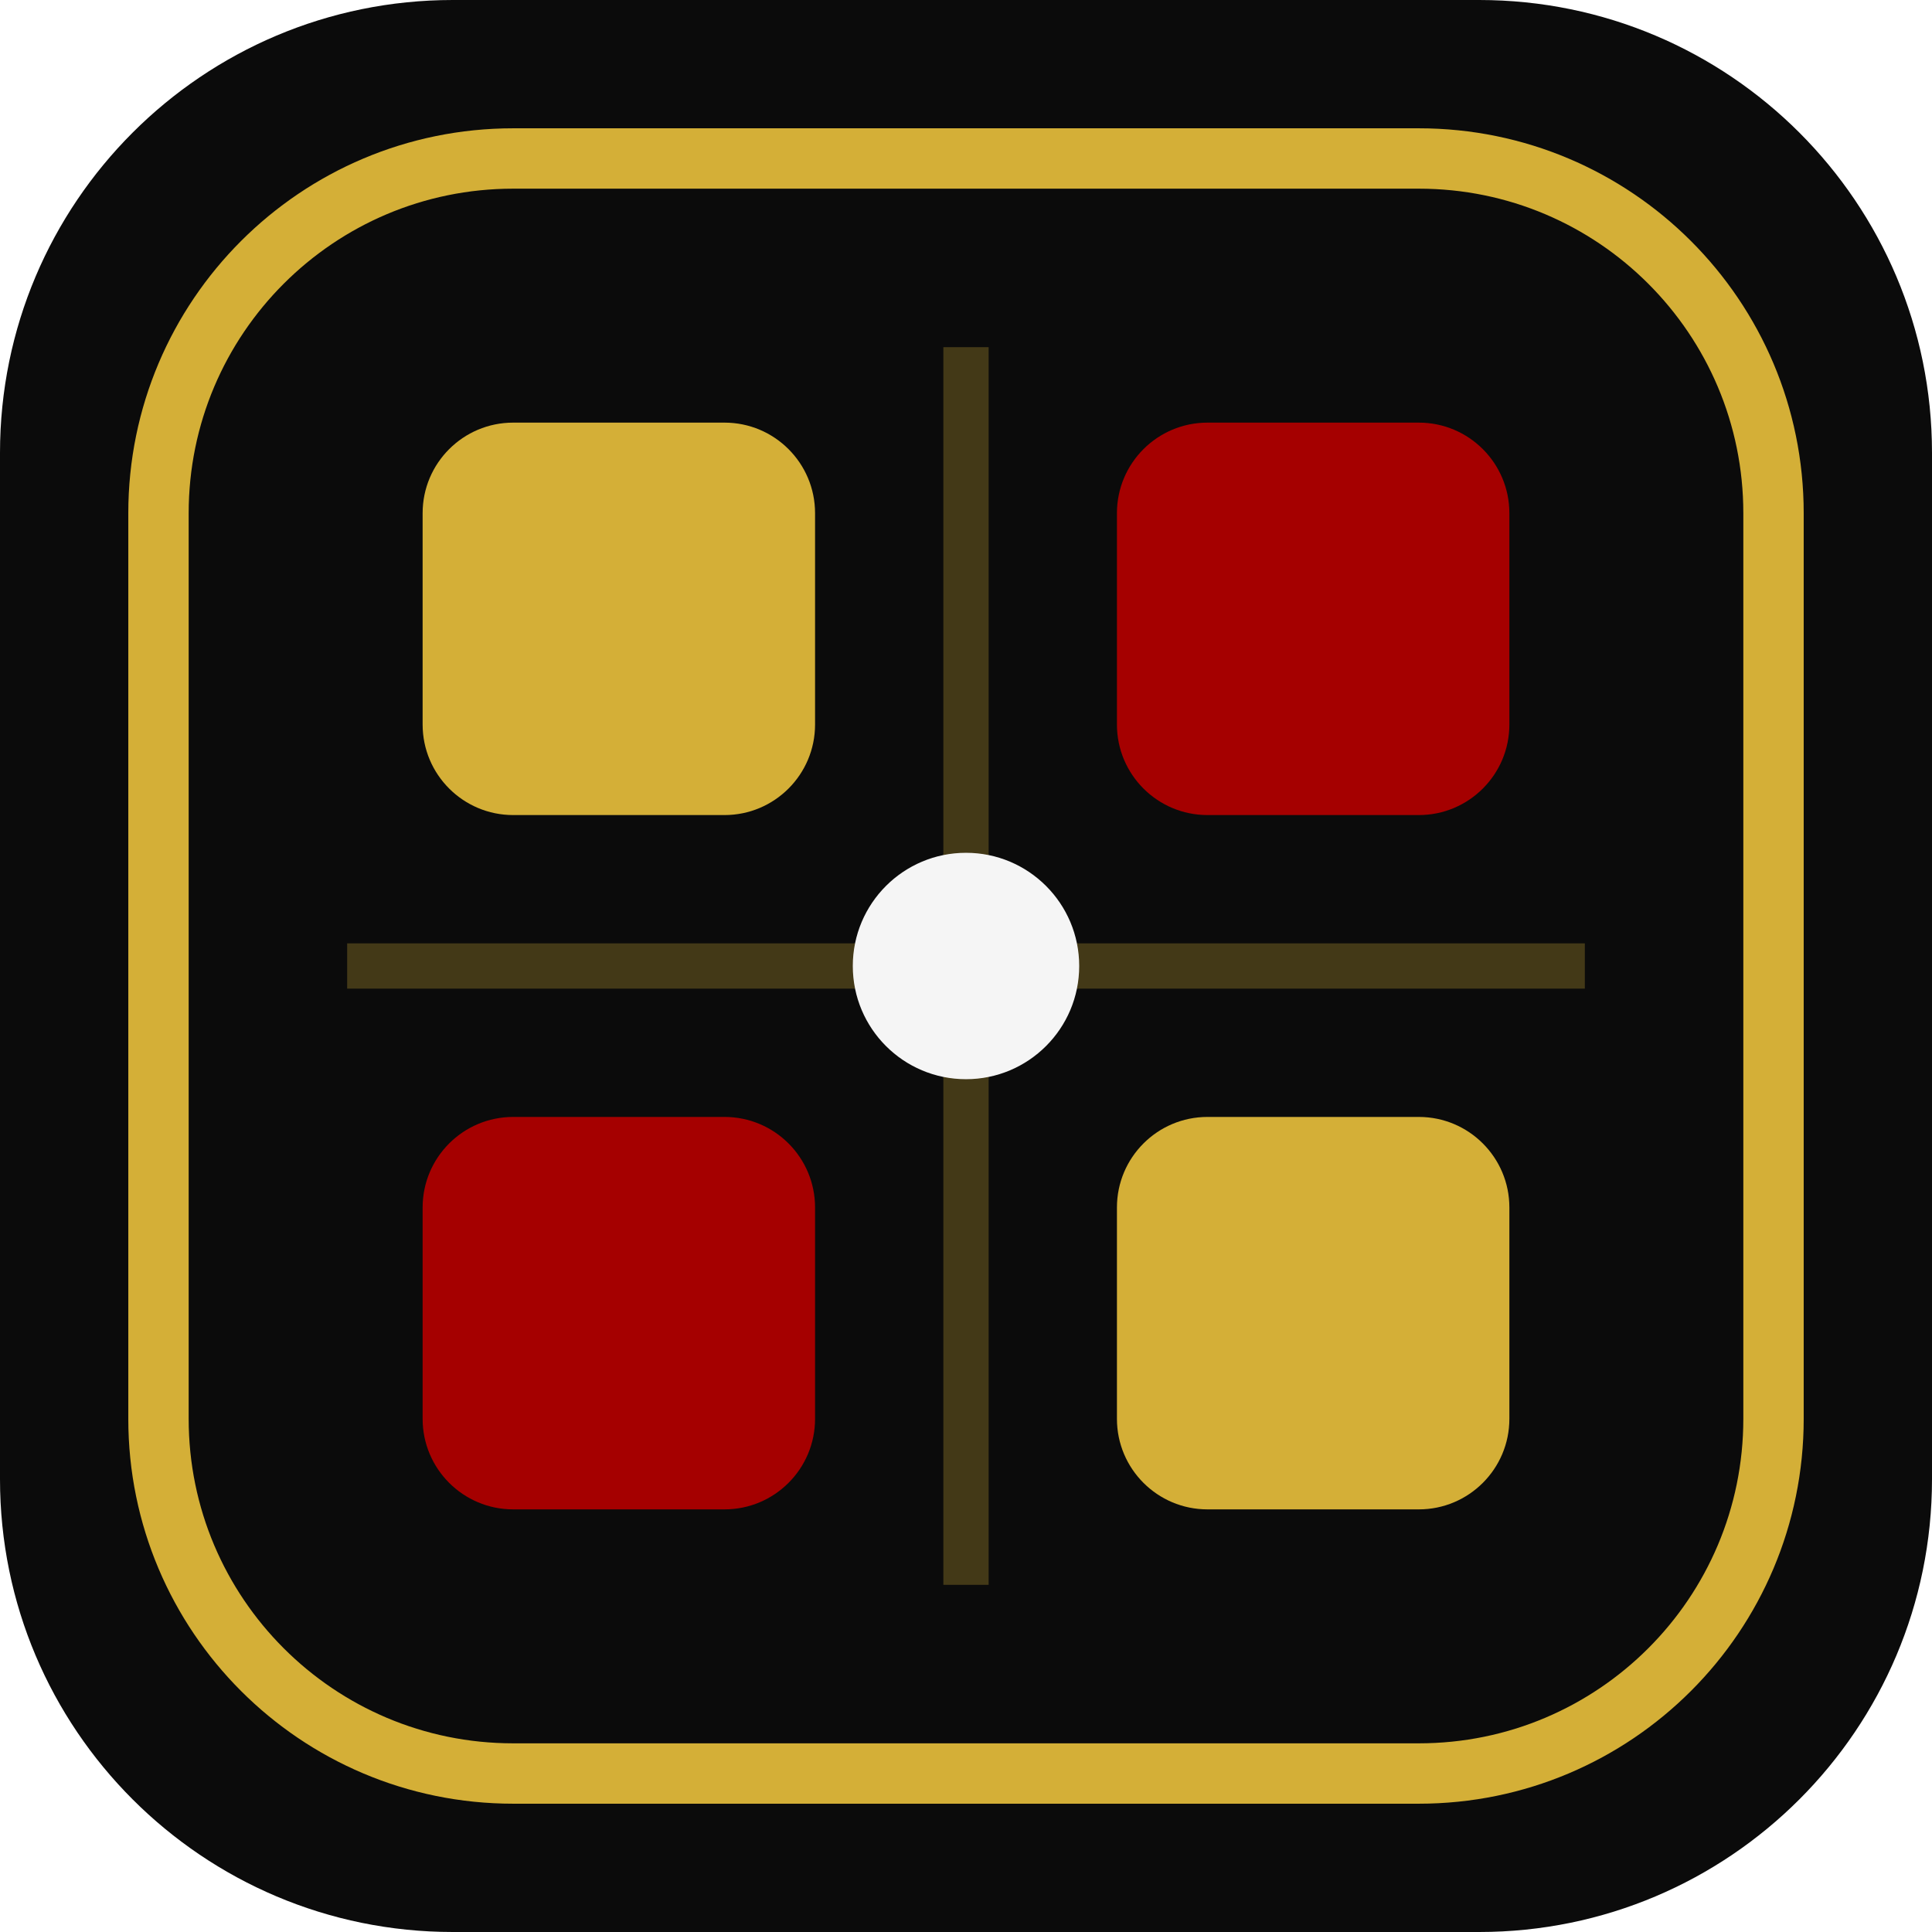
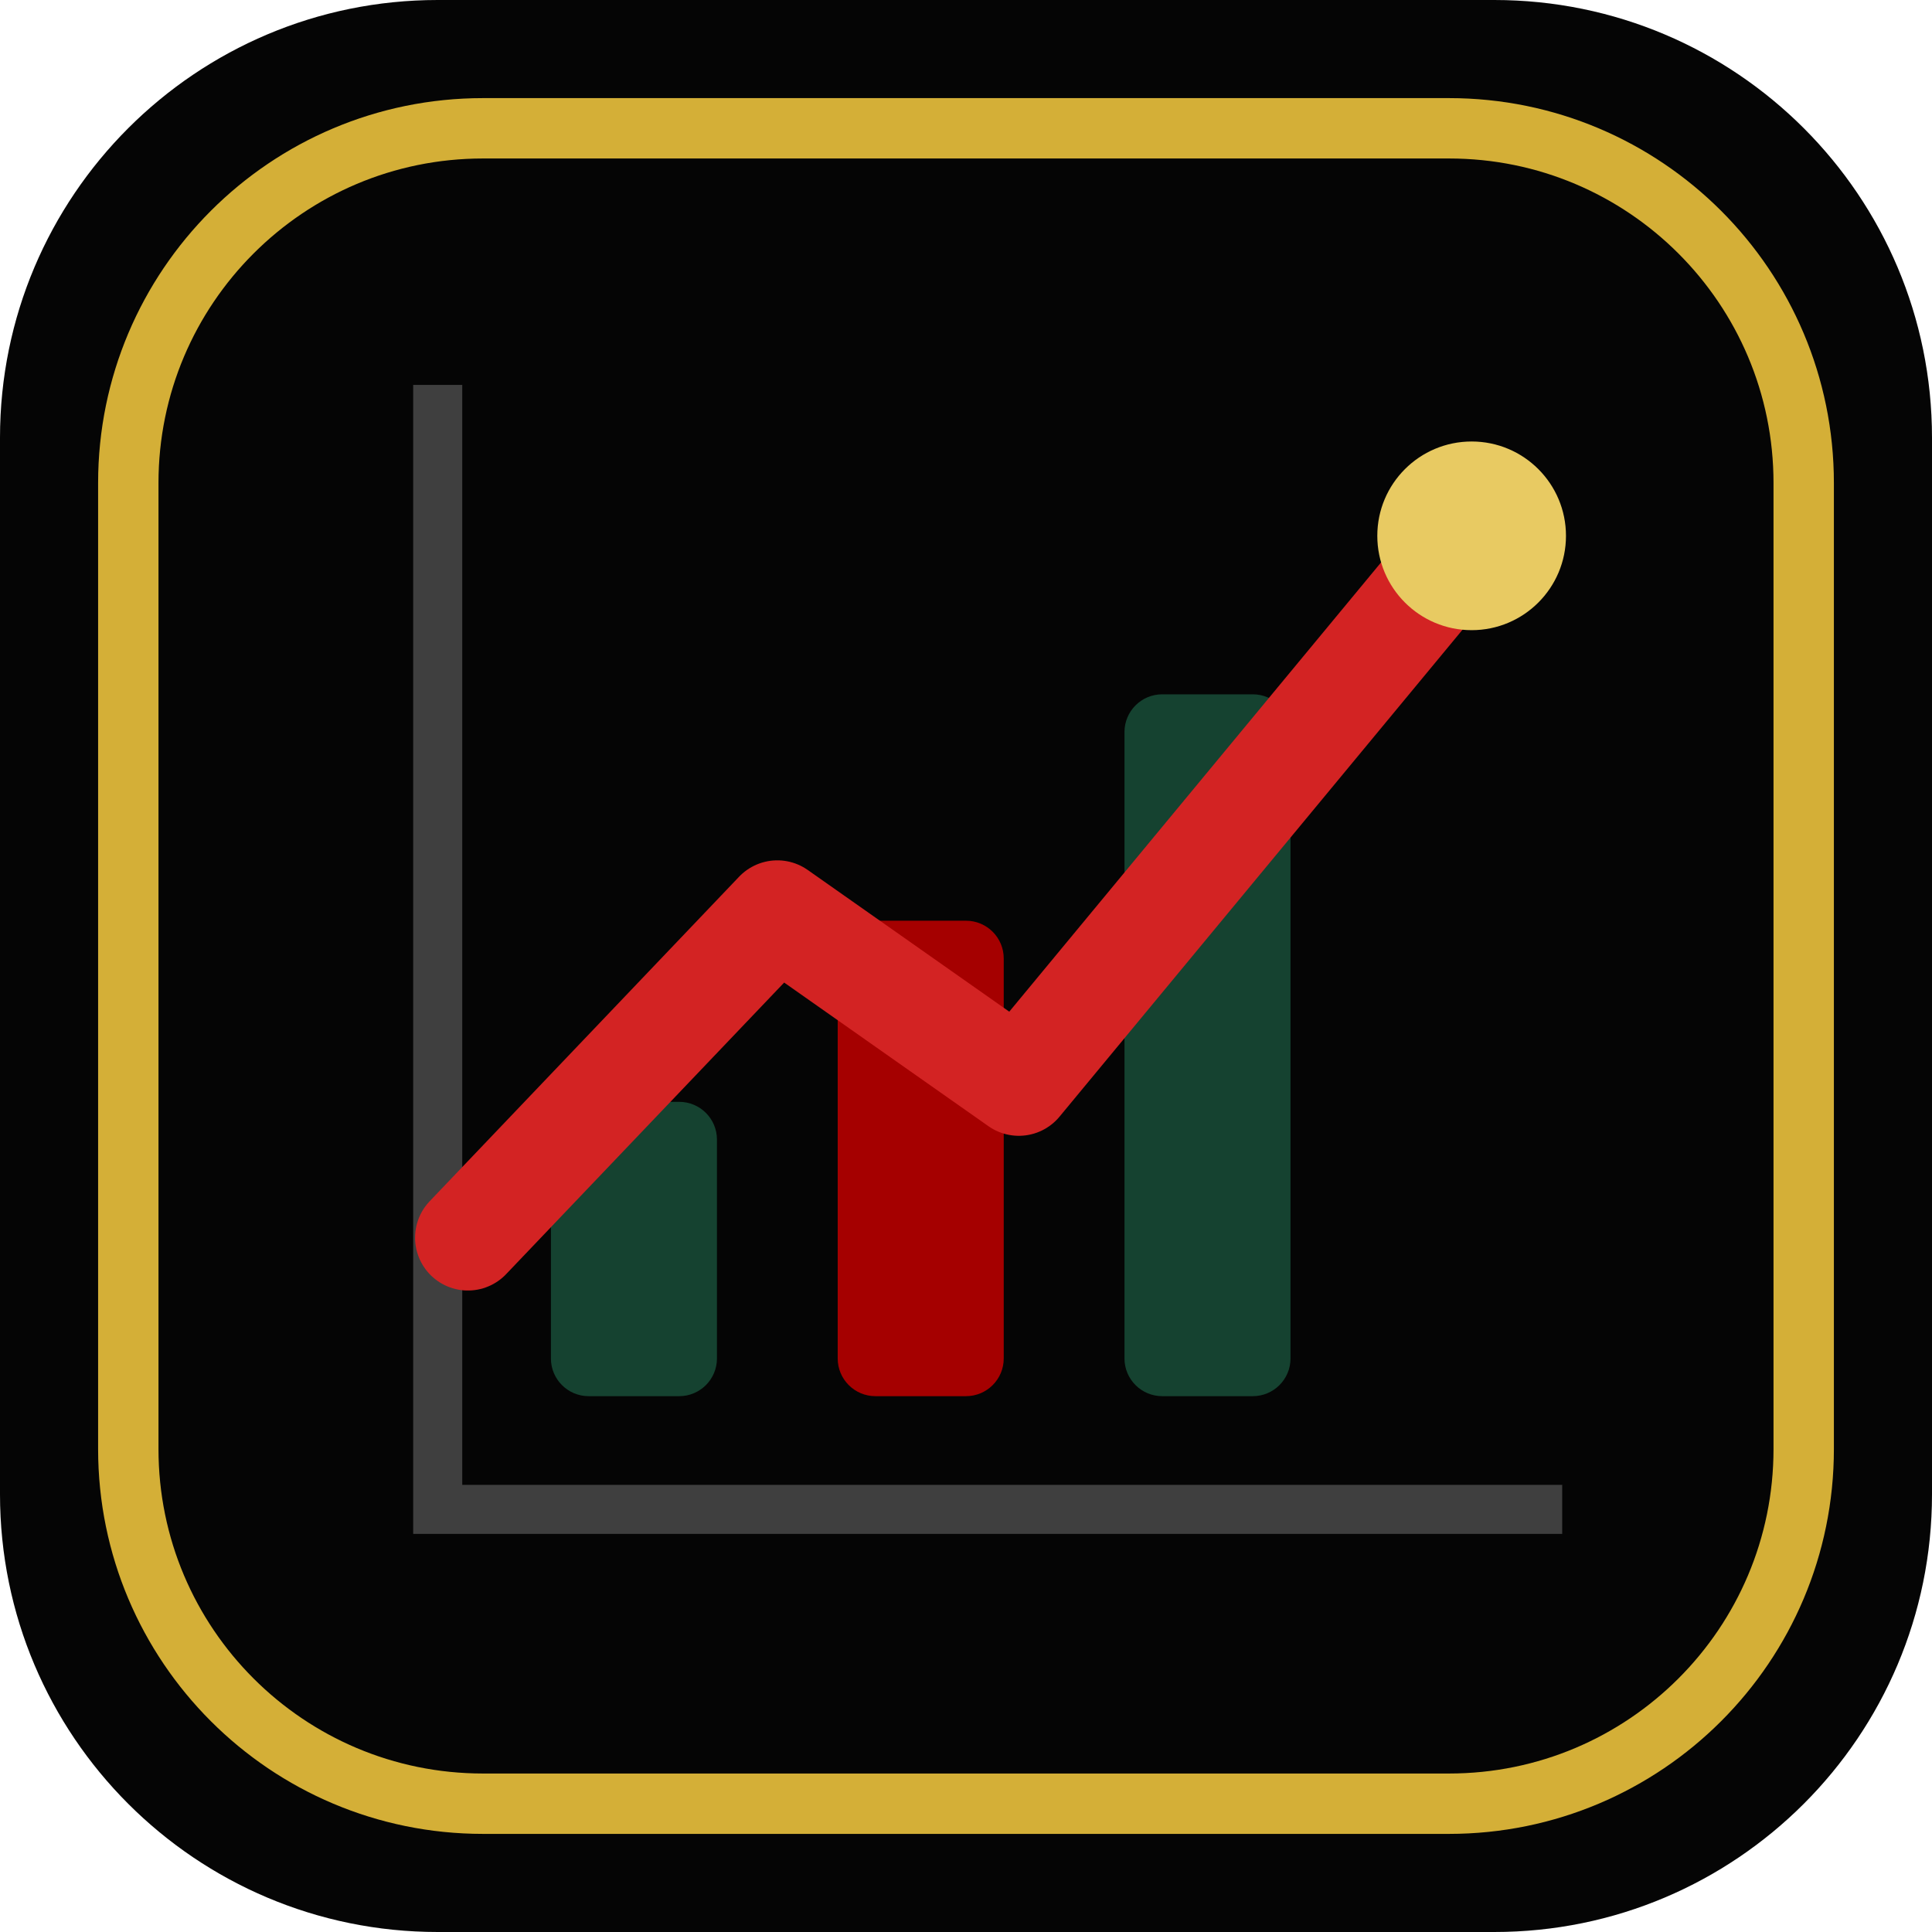
<svg xmlns="http://www.w3.org/2000/svg" viewBox="0 0 512 512">
-   <rect width="512" height="512" rx="120" fill="#0B0B0B" />
-   <rect x="42" y="42" width="428" height="428" rx="94" fill="none" stroke="#D4AF37" stroke-width="16" />
-   <path d="M256 92v328M92 256h328" stroke="#D4AF37" stroke-opacity=".28" stroke-width="12" />
-   <rect x="112" y="112" width="104" height="104" rx="24" fill="#D4AF37" />
-   <rect x="296" y="112" width="104" height="104" rx="24" fill="#A50000" />
-   <rect x="112" y="296" width="104" height="104" rx="24" fill="#A50000" />
-   <rect x="296" y="296" width="104" height="104" rx="24" fill="#D4AF37" />
-   <circle cx="256" cy="256" r="30" fill="#F5F5F5" />
+   <rect width="512" height="512" rx="116" fill="#050505" />
+   <rect x="34" y="34" width="444" height="444" rx="94" fill="none" stroke="#D4AF37" stroke-width="16" />
+   <path d="M116 102v298h298" fill="none" stroke="#F5F5F5" stroke-opacity=".24" stroke-width="13" />
+   <rect x="146" y="292" width="44" height="78" rx="10" fill="#154230" />
+   <rect x="222" y="244" width="44" height="126" rx="10" fill="#A50000" />
+   <rect x="298" y="184" width="44" height="186" rx="10" fill="#154230" />
+   <path d="m124 328 82-86 64 45 120-145" fill="none" stroke="#D32323" stroke-width="28" stroke-linecap="round" stroke-linejoin="round" />
+   <circle cx="390" cy="142" r="25" fill="#E8CA62" />
</svg>
